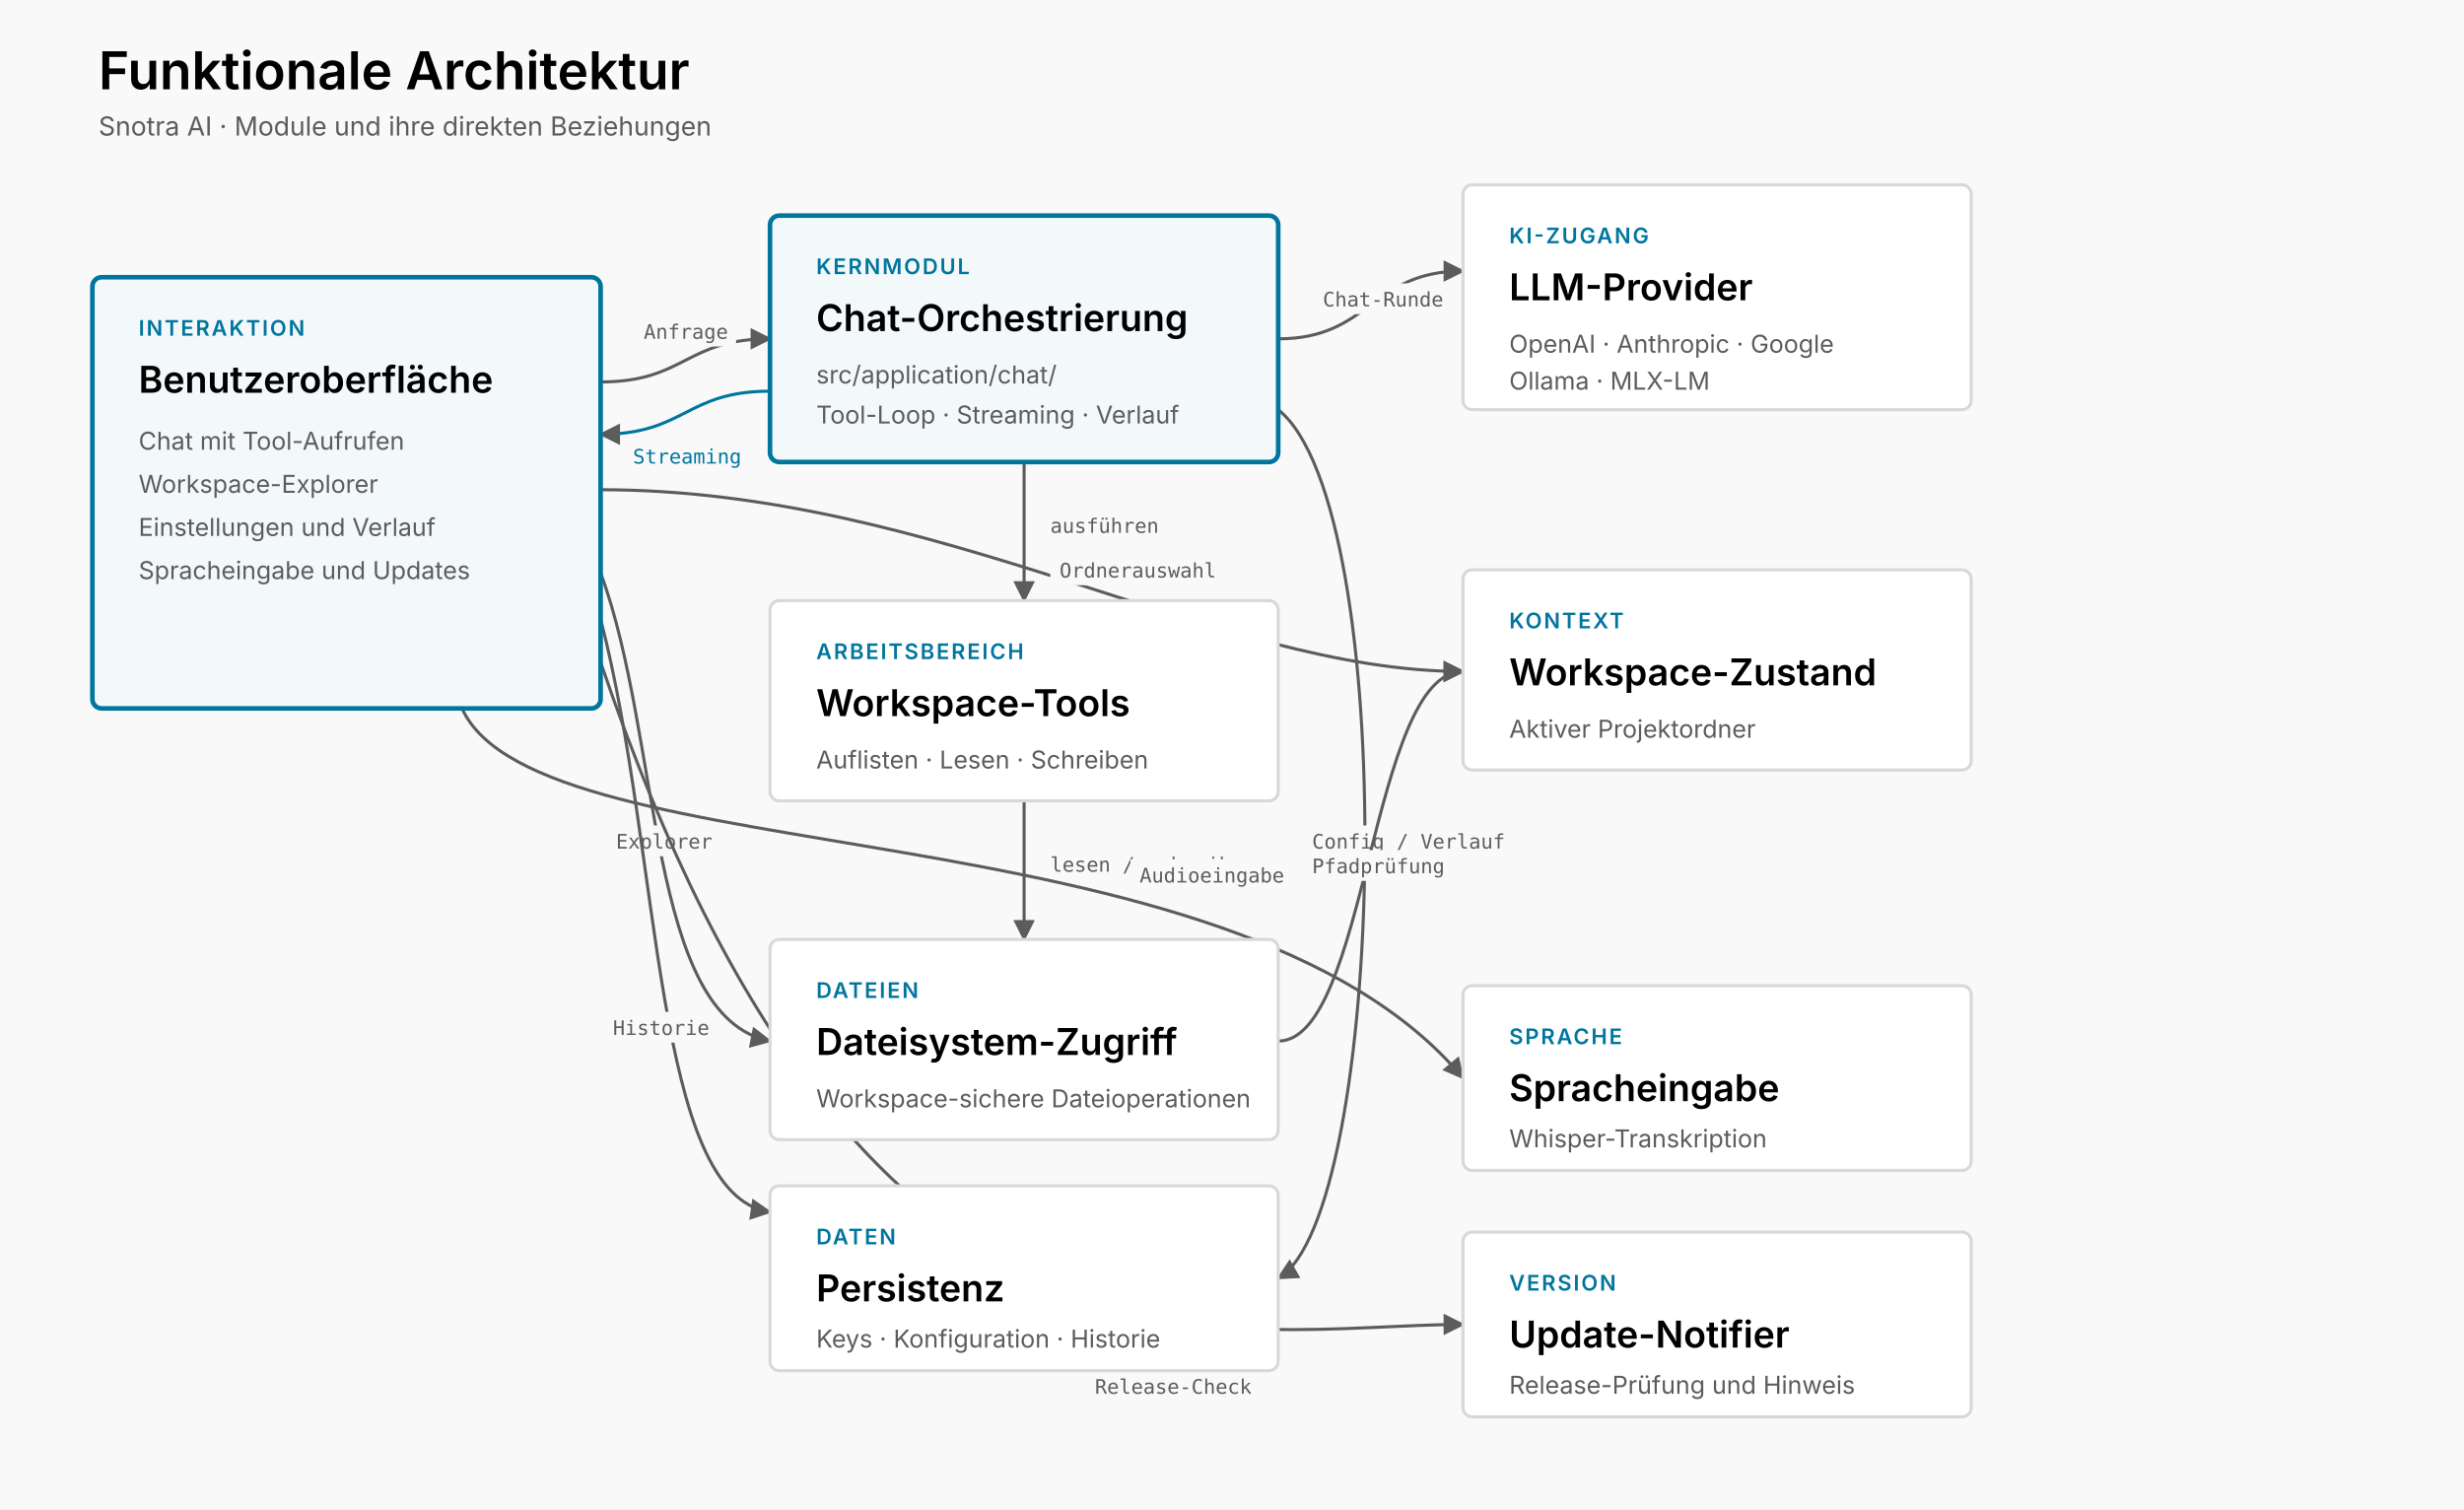
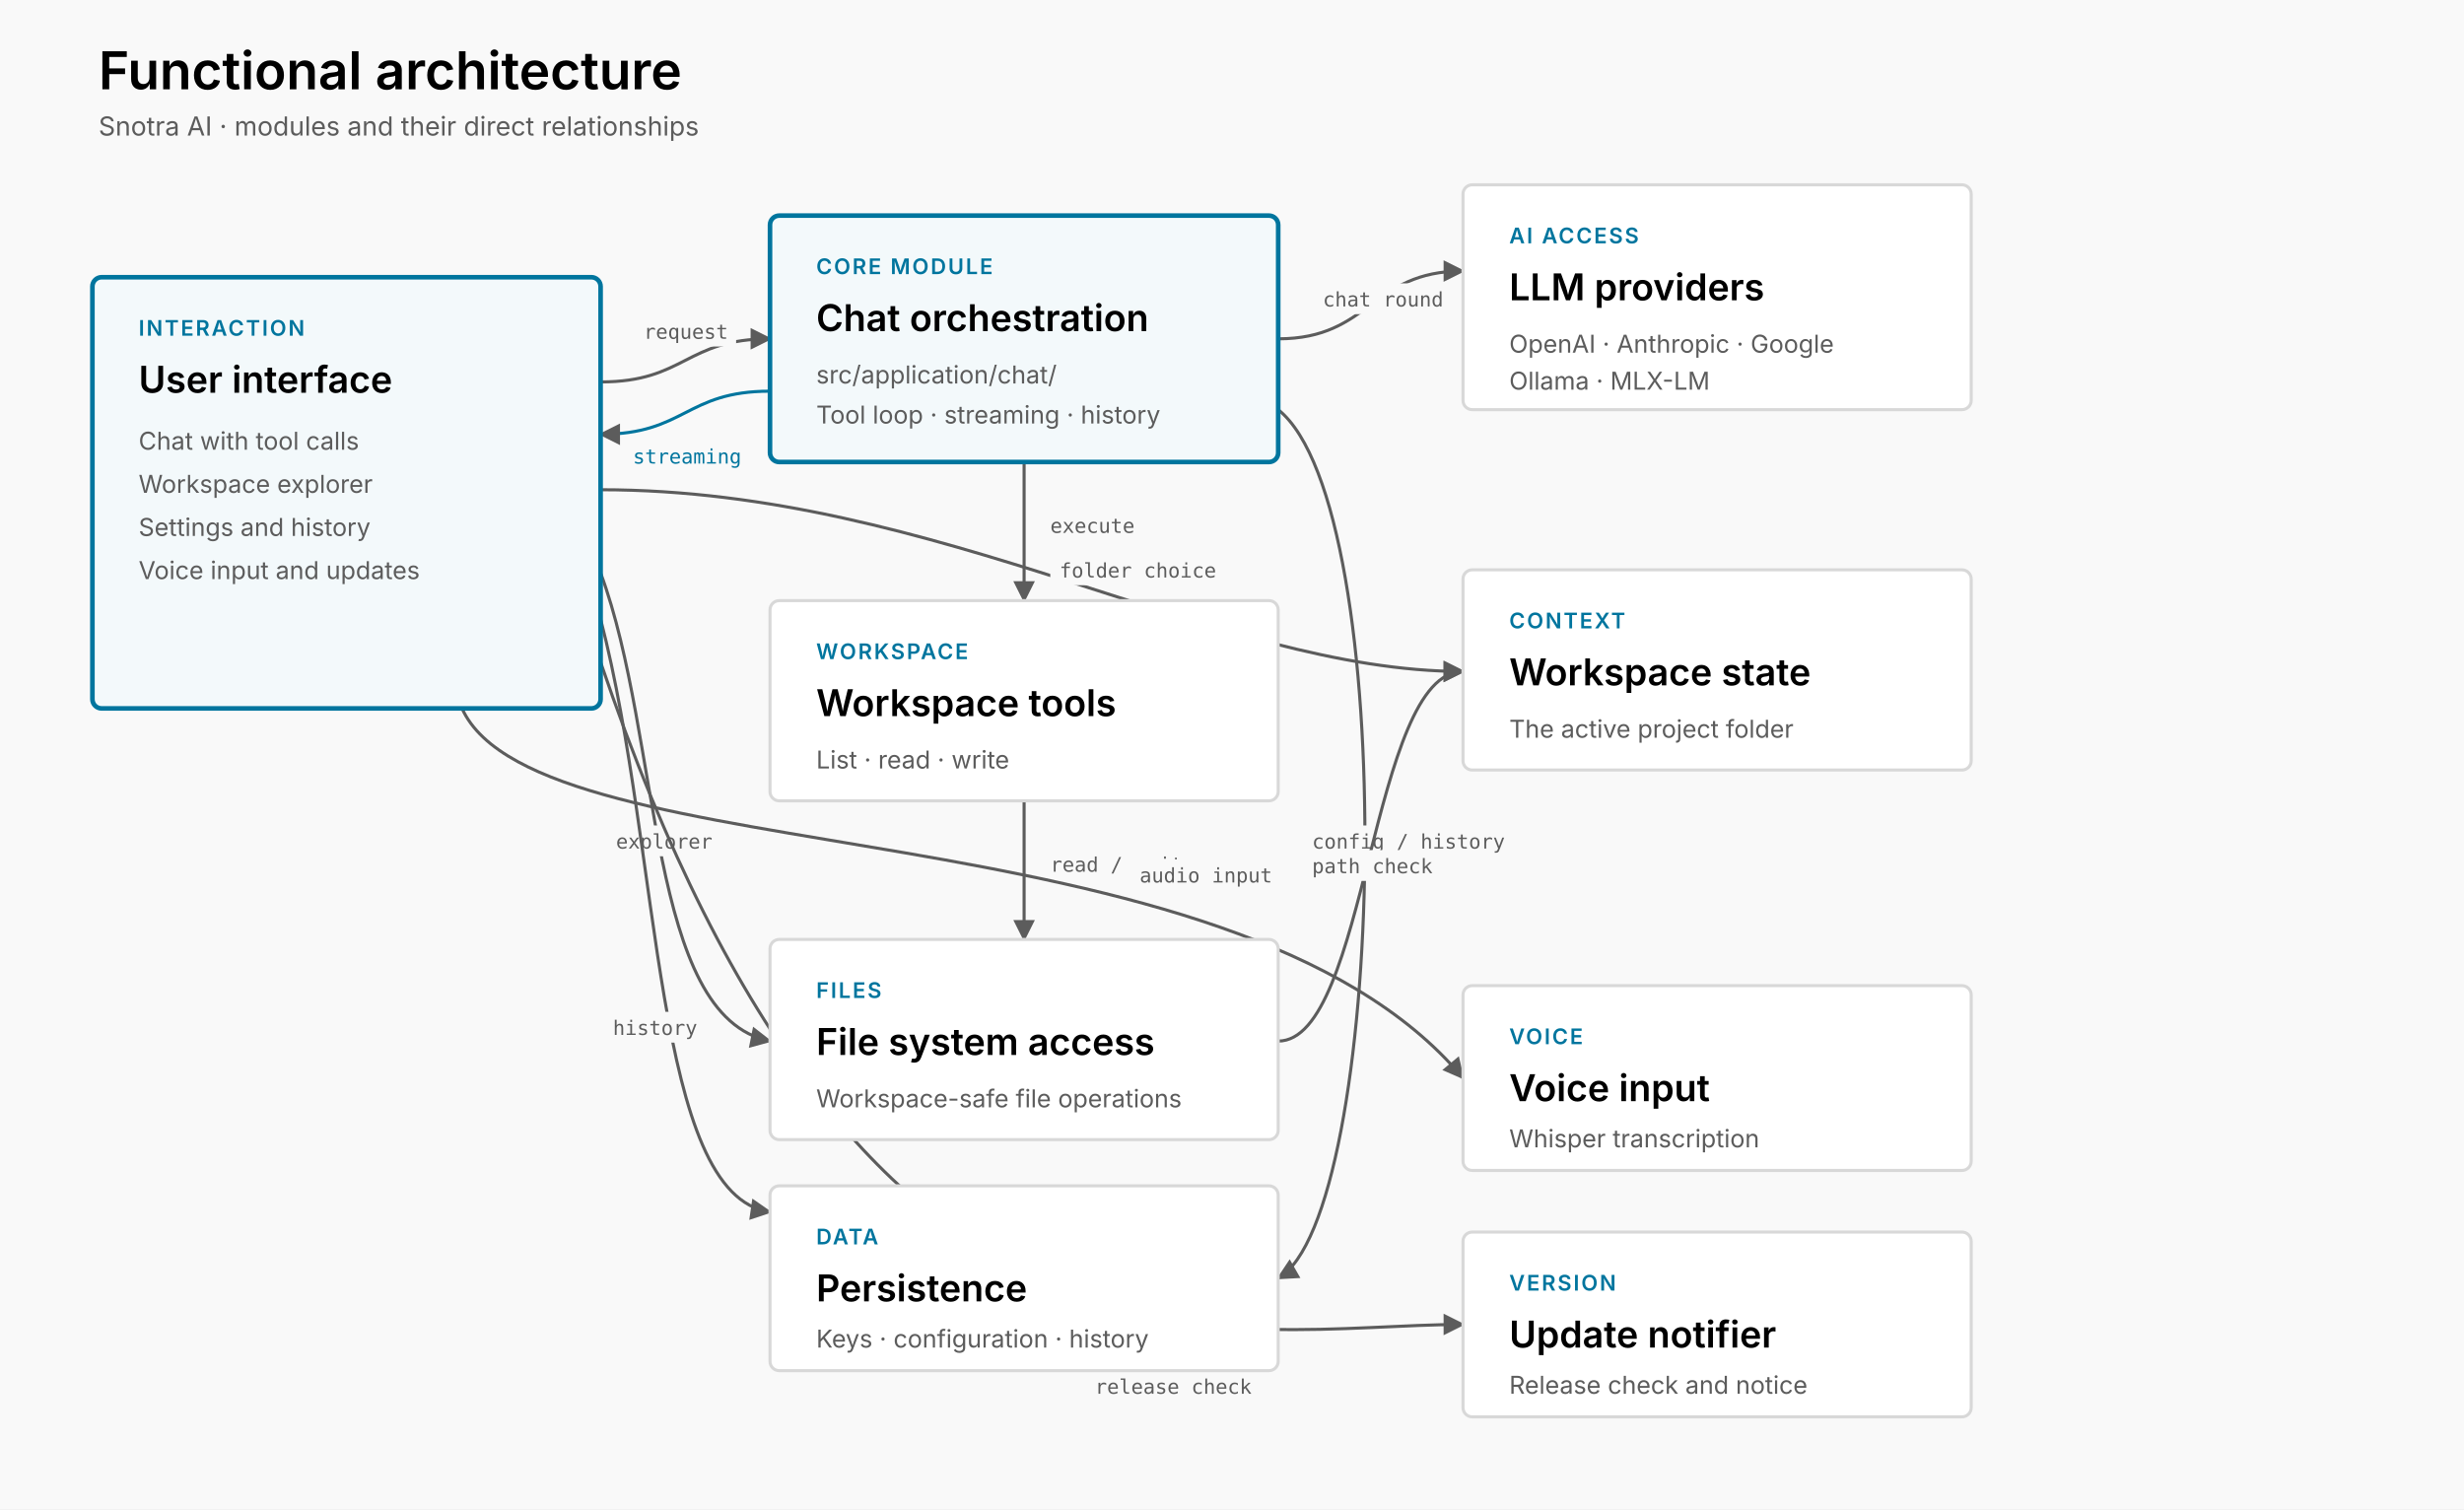
<svg xmlns="http://www.w3.org/2000/svg" width="1600" height="980" viewBox="0 0 1600 980" role="img" aria-labelledby="title description">
  <defs>
    <marker id="arrow" viewBox="0 0 10 10" refX="9" refY="5" markerWidth="7" markerHeight="7" orient="auto-start-reverse">
      <path d="M 0 0 L 10 5 L 0 10 z" fill="#5C5C5C" />
    </marker>
    <style>
      .canvas { fill: #F9F9F9; }
      .module { fill: #FFFFFF; stroke: #D8D8D8; stroke-width: 2; rx: 6; }
      .module--primary { fill: #F3F9FB; stroke: #00759E; stroke-width: 3; rx: 6; }
      .eyebrow {
        fill: #00759E;
        font-family: Inter, -apple-system, BlinkMacSystemFont, "Segoe UI", sans-serif;
        font-size: 14px;
        font-weight: 600;
        letter-spacing: 1.2px;
      }
      .heading {
        fill: #000000;
        font-family: Inter, -apple-system, BlinkMacSystemFont, "Segoe UI", sans-serif;
        font-size: 24px;
        font-weight: 600;
      }
      .description {
        fill: #5C5C5C;
        font-family: Inter, -apple-system, BlinkMacSystemFont, "Segoe UI", sans-serif;
        font-size: 16px;
        font-weight: 400;
      }
      .page-title {
        fill: #000000;
        font-family: Inter, -apple-system, BlinkMacSystemFont, "Segoe UI", sans-serif;
        font-size: 34px;
        font-weight: 600;
      }
      .page-subtitle {
        fill: #5C5C5C;
        font-family: Inter, -apple-system, BlinkMacSystemFont, "Segoe UI", sans-serif;
        font-size: 17px;
        font-weight: 400;
      }
      .flow {
        fill: none;
        stroke: #5C5C5C;
        stroke-width: 2;
        marker-end: url(#arrow);
      }
      .flow--return {
        fill: none;
        stroke: #00759E;
        stroke-width: 2;
        marker-end: url(#arrow);
      }
      .flow-label {
        fill: #5C5C5C;
        font-family: ui-monospace, "SF Mono", Menlo, Consolas, monospace;
        font-size: 13px;
        font-weight: 400;
      }
      .flow-label--accent { fill: #00759E; }
      .label-bg { fill: #F9F9F9; }
    </style>
  </defs>
  <rect class="canvas" width="1600" height="980" />
-   <text class="page-title" x="64" y="58">Funktionale Architektur</text>
-   <text class="page-subtitle" x="64" y="88">Snotra AI · Module und ihre direkten Beziehungen</text>
+   <text class="page-title" x="64" y="58">Functional architecture</text>
+   <text class="page-subtitle" x="64" y="88">Snotra AI · modules and their direct relationships</text>
  <path class="flow" d="M 390 248 C 445 248, 445 220, 500 220" />
  <path class="flow--return" d="M 500 254 C 445 254, 445 282, 390 282" />
  <rect class="label-bg" x="412" y="205" width="66" height="20" />
-   <text class="flow-label" x="418" y="220">Anfrage</text>
+   <text class="flow-label" x="418" y="220">request</text>
  <rect class="label-bg" x="405" y="286" width="79" height="20" />
-   <text class="flow-label flow-label--accent" x="411" y="301">Streaming</text>
+   <text class="flow-label flow-label--accent" x="411" y="301">streaming</text>
  <path class="flow" d="M 830 220 C 890 220, 890 176, 950 176" />
  <rect class="label-bg" x="853" y="184" width="79" height="20" />
-   <text class="flow-label" x="859" y="199">Chat-Runde</text>
+   <text class="flow-label" x="859" y="199">chat round</text>
  <path class="flow" d="M 665 300 L 665 390" />
  <rect class="label-bg" x="676" y="331" width="73" height="20" />
-   <text class="flow-label" x="682" y="346">ausführen</text>
+   <text class="flow-label" x="682" y="346">execute</text>
  <path class="flow" d="M 665 520 L 665 610" />
  <rect class="label-bg" x="676" y="551" width="90" height="20" />
-   <text class="flow-label" x="682" y="566">lesen / schreiben</text>
+   <text class="flow-label" x="682" y="566">read / write</text>
  <path class="flow" d="M 830 266 C 910 330, 900 790, 830 830" />
  <rect class="label-bg" x="846" y="536" width="122" height="20" />
-   <text class="flow-label" x="852" y="551">Config / Verlauf</text>
+   <text class="flow-label" x="852" y="551">config / history</text>
  <path class="flow" d="M 390 372 C 430 480, 420 660, 500 676" />
  <rect class="label-bg" x="394" y="536" width="73" height="20" />
-   <text class="flow-label" x="400" y="551">Explorer</text>
+   <text class="flow-label" x="400" y="551">explorer</text>
  <path class="flow" d="M 390 318 C 610 318, 790 436, 950 436" />
  <rect class="label-bg" x="682" y="360" width="119" height="20" />
-   <text class="flow-label" x="688" y="375">Ordnerauswahl</text>
+   <text class="flow-label" x="688" y="375">folder choice</text>
  <path class="flow" d="M 830 676 C 888 676, 890 436, 950 436" />
  <rect class="label-bg" x="846" y="552" width="79" height="20" />
-   <text class="flow-label" x="852" y="567">Pfadprüfung</text>
+   <text class="flow-label" x="852" y="567">path check</text>
  <path class="flow" d="M 390 402 C 430 556, 424 776, 500 787" />
  <rect class="label-bg" x="392" y="657" width="72" height="20" />
-   <text class="flow-label" x="398" y="672">Historie</text>
+   <text class="flow-label" x="398" y="672">history</text>
  <path class="flow" d="M 300 460 C 350 570, 800 520, 950 700" />
  <rect class="label-bg" x="734" y="558" width="103" height="20" />
-   <text class="flow-label" x="740" y="573">Audioeingabe</text>
+   <text class="flow-label" x="740" y="573">audio input</text>
  <path class="flow" d="M 390 430 C 560 930, 800 860, 950 860" />
  <rect class="label-bg" x="705" y="890" width="103" height="20" />
-   <text class="flow-label" x="711" y="905">Release-Check</text>
+   <text class="flow-label" x="711" y="905">release check</text>
  <rect class="module module--primary" x="60" y="180" width="330" height="280" />
-   <text class="eyebrow" x="90" y="218">INTERAKTION</text>
-   <text class="heading" x="90" y="255">Benutzeroberfläche</text>
+   <text class="eyebrow" x="90" y="218">INTERACTION</text>
+   <text class="heading" x="90" y="255">User interface</text>
  <text class="description" x="90" y="292">
-     <tspan x="90" dy="0">Chat mit Tool-Aufrufen</tspan>
-     <tspan x="90" dy="28">Workspace-Explorer</tspan>
-     <tspan x="90" dy="28">Einstellungen und Verlauf</tspan>
-     <tspan x="90" dy="28">Spracheingabe und Updates</tspan>
+     <tspan x="90" dy="0">Chat with tool calls</tspan>
+     <tspan x="90" dy="28">Workspace explorer</tspan>
+     <tspan x="90" dy="28">Settings and history</tspan>
+     <tspan x="90" dy="28">Voice input and updates</tspan>
  </text>
  <rect class="module module--primary" x="500" y="140" width="330" height="160" />
-   <text class="eyebrow" x="530" y="178">KERNMODUL</text>
-   <text class="heading" x="530" y="215">Chat-Orchestrierung</text>
+   <text class="eyebrow" x="530" y="178">CORE MODULE</text>
+   <text class="heading" x="530" y="215">Chat orchestration</text>
  <text class="description" x="530" y="249">
    <tspan x="530" dy="0">src/application/chat/</tspan>
-     <tspan x="530" dy="26">Tool-Loop · Streaming · Verlauf</tspan>
+     <tspan x="530" dy="26">Tool loop · streaming · history</tspan>
  </text>
  <rect class="module" x="950" y="120" width="330" height="146" />
-   <text class="eyebrow" x="980" y="158">KI-ZUGANG</text>
-   <text class="heading" x="980" y="195">LLM-Provider</text>
+   <text class="eyebrow" x="980" y="158">AI ACCESS</text>
+   <text class="heading" x="980" y="195">LLM providers</text>
  <text class="description" x="980" y="229">OpenAI · Anthropic · Google</text>
  <text class="description" x="980" y="253">Ollama · MLX-LM</text>
  <rect class="module" x="500" y="390" width="330" height="130" />
-   <text class="eyebrow" x="530" y="428">ARBEITSBEREICH</text>
-   <text class="heading" x="530" y="465">Workspace-Tools</text>
-   <text class="description" x="530" y="499">Auflisten · Lesen · Schreiben</text>
+   <text class="eyebrow" x="530" y="428">WORKSPACE</text>
+   <text class="heading" x="530" y="465">Workspace tools</text>
+   <text class="description" x="530" y="499">List · read · write</text>
  <rect class="module" x="500" y="610" width="330" height="130" />
-   <text class="eyebrow" x="530" y="648">DATEIEN</text>
-   <text class="heading" x="530" y="685">Dateisystem-Zugriff</text>
-   <text class="description" x="530" y="719">Workspace-sichere Dateioperationen</text>
+   <text class="eyebrow" x="530" y="648">FILES</text>
+   <text class="heading" x="530" y="685">File system access</text>
+   <text class="description" x="530" y="719">Workspace-safe file operations</text>
  <rect class="module" x="950" y="370" width="330" height="130" />
-   <text class="eyebrow" x="980" y="408">KONTEXT</text>
-   <text class="heading" x="980" y="445">Workspace-Zustand</text>
-   <text class="description" x="980" y="479">Aktiver Projektordner</text>
+   <text class="eyebrow" x="980" y="408">CONTEXT</text>
+   <text class="heading" x="980" y="445">Workspace state</text>
+   <text class="description" x="980" y="479">The active project folder</text>
  <rect class="module" x="500" y="770" width="330" height="120" />
-   <text class="eyebrow" x="530" y="808">DATEN</text>
-   <text class="heading" x="530" y="845">Persistenz</text>
-   <text class="description" x="530" y="875">Keys · Konfiguration · Historie</text>
+   <text class="eyebrow" x="530" y="808">DATA</text>
+   <text class="heading" x="530" y="845">Persistence</text>
+   <text class="description" x="530" y="875">Keys · configuration · history</text>
  <rect class="module" x="950" y="640" width="330" height="120" />
-   <text class="eyebrow" x="980" y="678">SPRACHE</text>
-   <text class="heading" x="980" y="715">Spracheingabe</text>
-   <text class="description" x="980" y="745">Whisper-Transkription</text>
+   <text class="eyebrow" x="980" y="678">VOICE</text>
+   <text class="heading" x="980" y="715">Voice input</text>
+   <text class="description" x="980" y="745">Whisper transcription</text>
  <rect class="module" x="950" y="800" width="330" height="120" />
  <text class="eyebrow" x="980" y="838">VERSION</text>
-   <text class="heading" x="980" y="875">Update-Notifier</text>
-   <text class="description" x="980" y="905">Release-Prüfung und Hinweis</text>
+   <text class="heading" x="980" y="875">Update notifier</text>
+   <text class="description" x="980" y="905">Release check and notice</text>
</svg>
